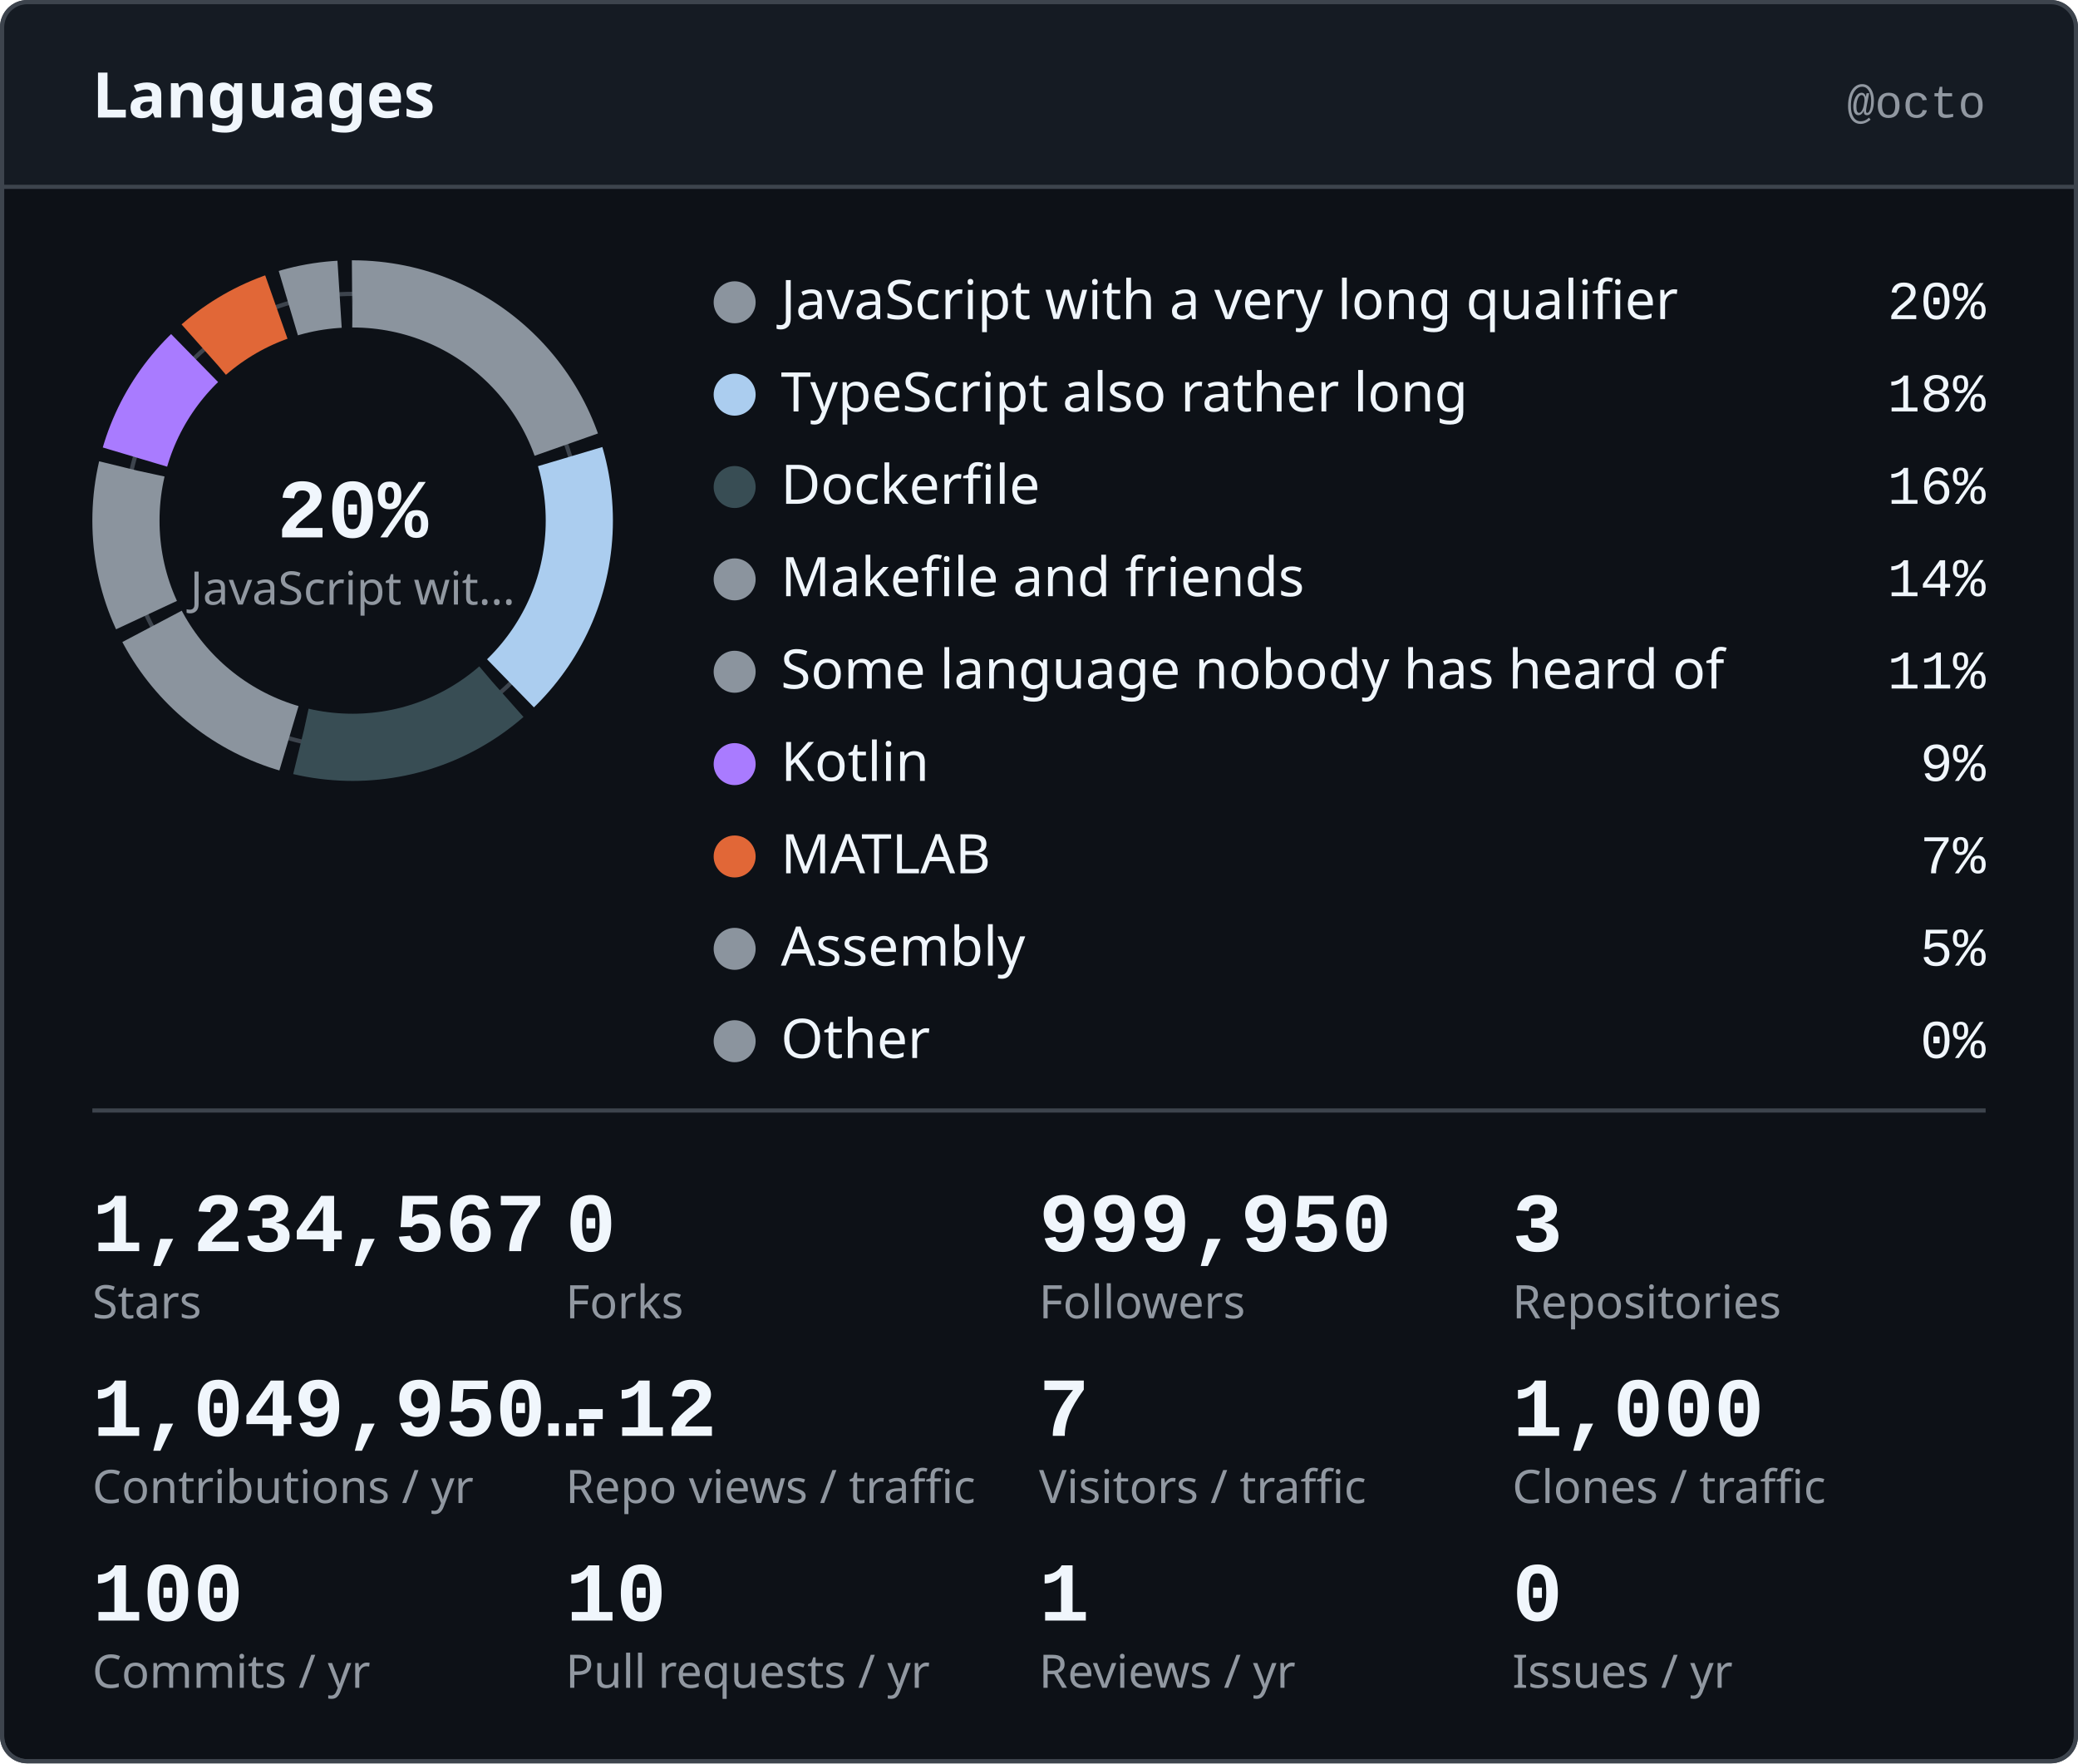
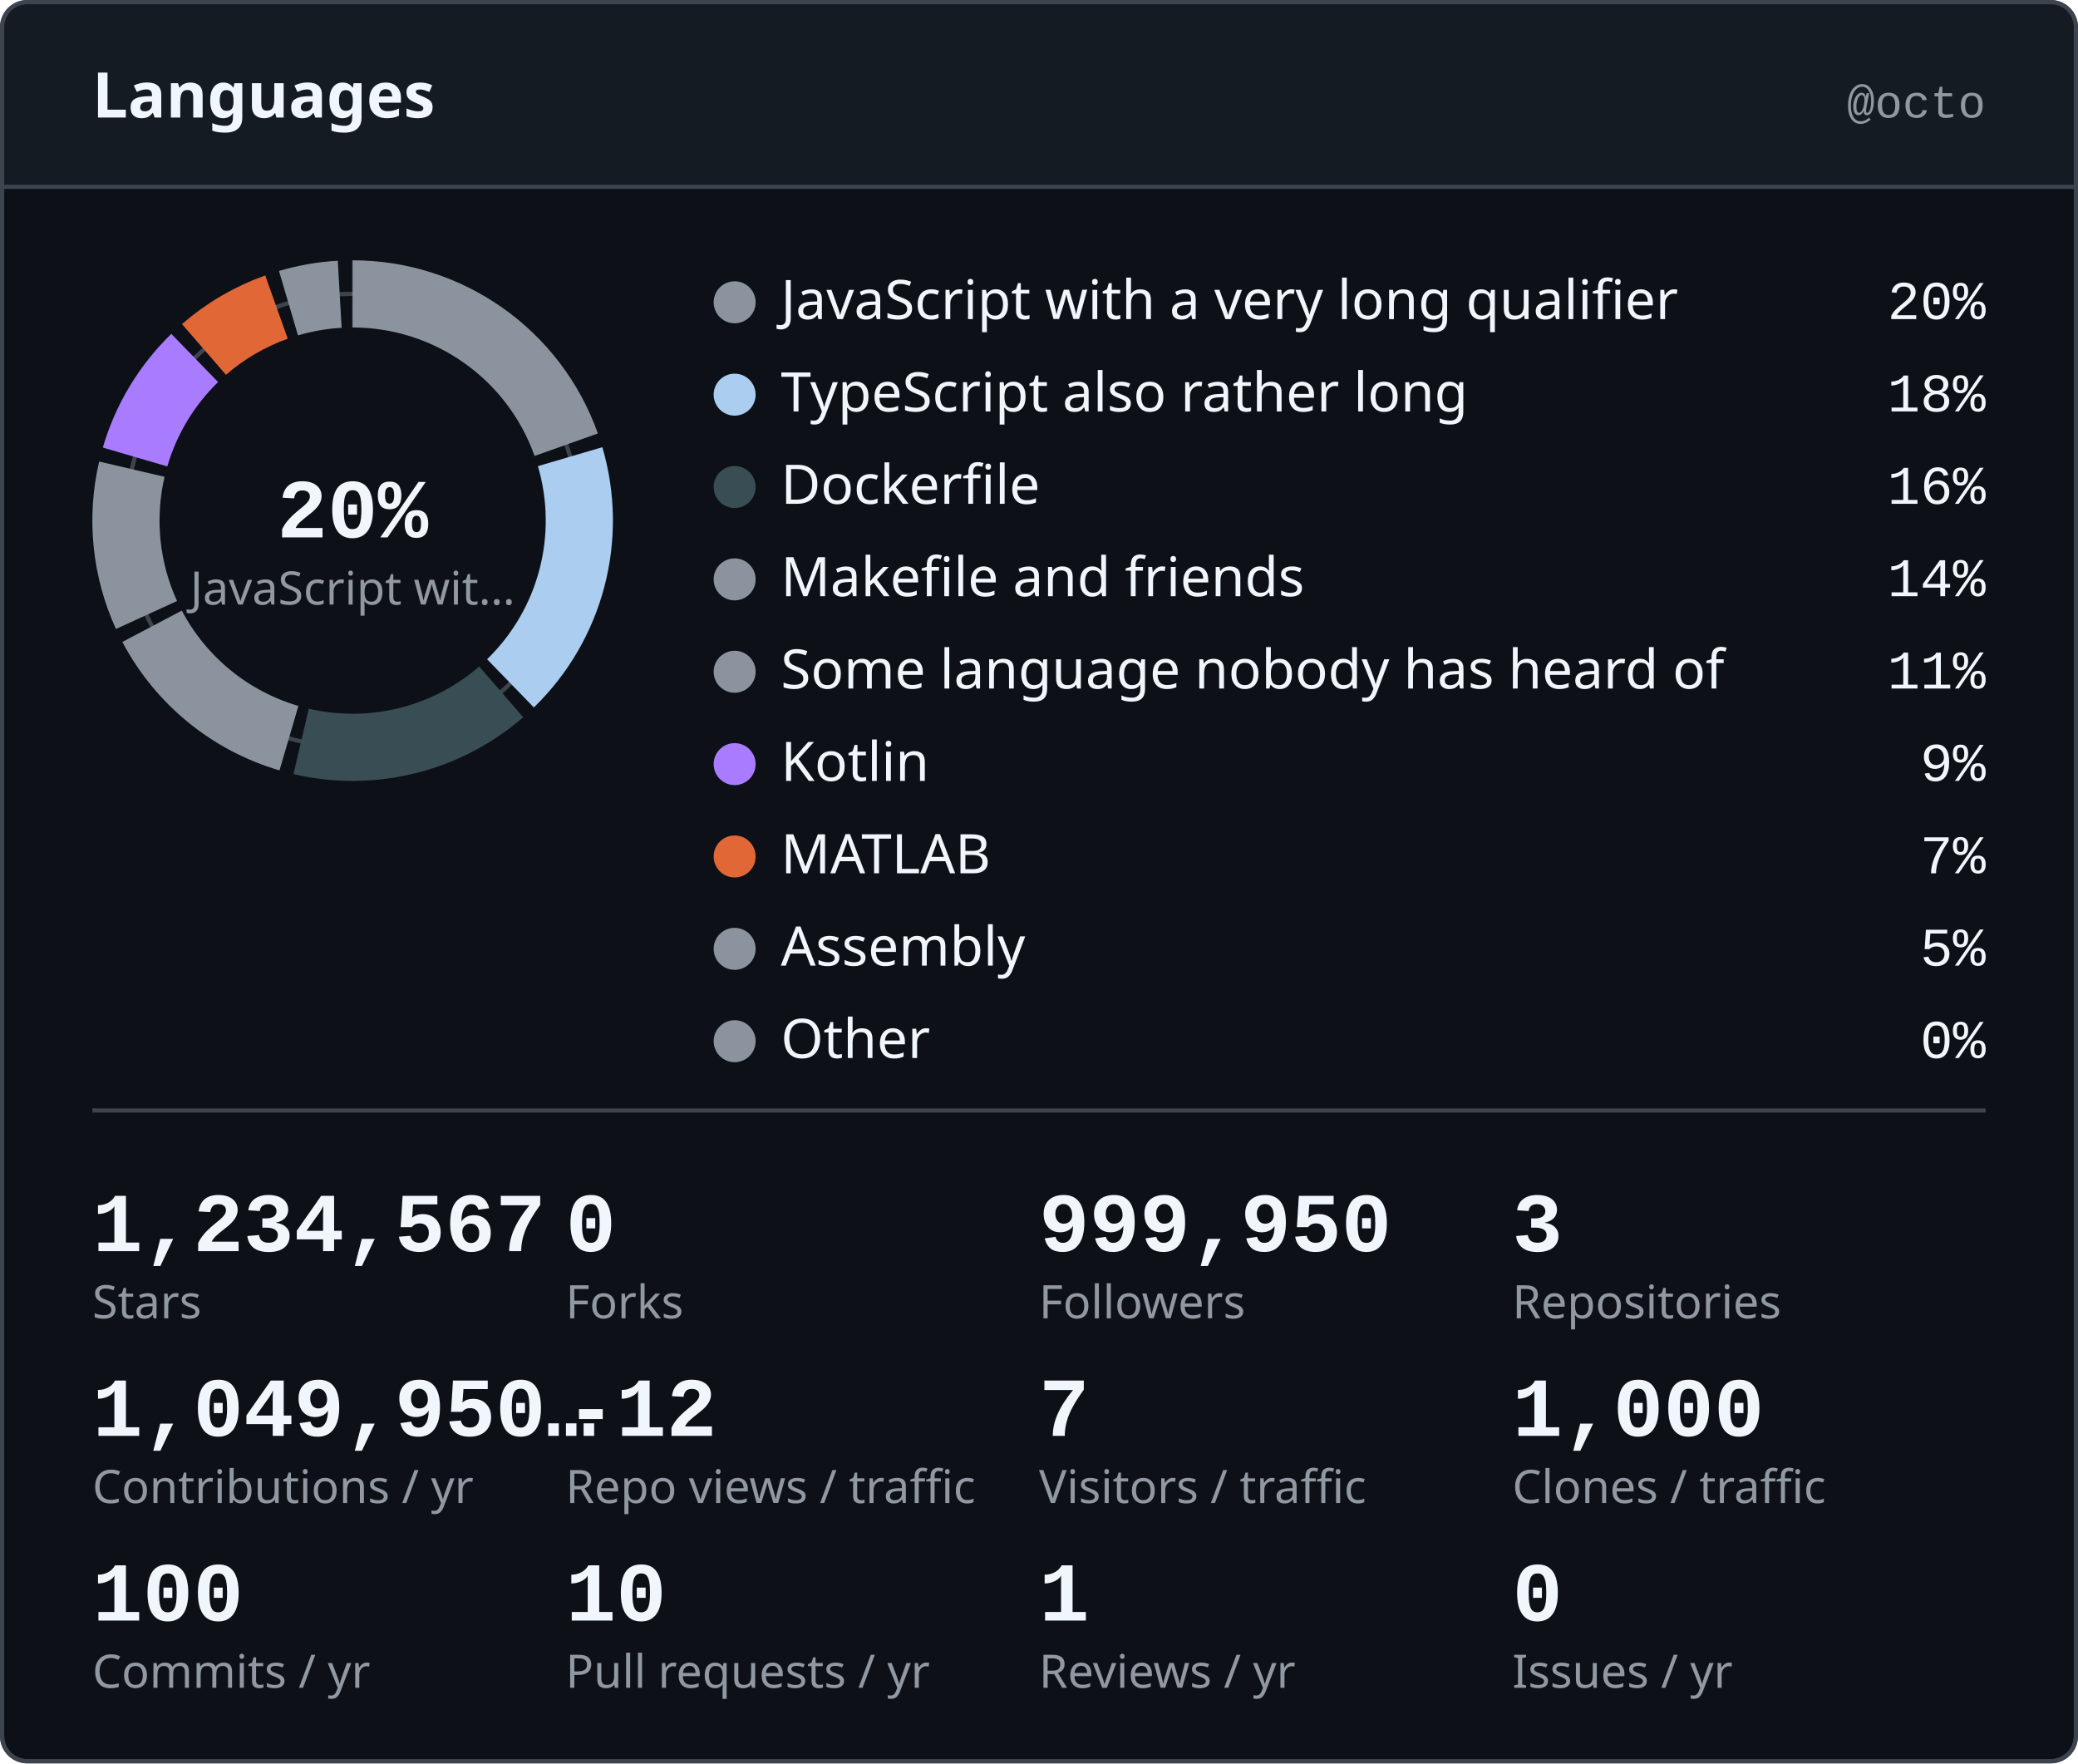
<svg xmlns="http://www.w3.org/2000/svg" width="495" height="420" viewBox="0 0 495 420" role="img" aria-labelledby="ghcTitle ghcDesc">
  <style>
.bg{fill:#0d1117;stroke:#3d444d}
.panel{fill:#151b23}
.t,.v,.big{fill:#f0f6fc}
.d,.l,.h,.s{fill:#9198a1}
.n,.c{fill:#f0f6fc}
.star,.pill-v{fill:#4493f8}
.on-accent{fill:#0d1117}
.line{stroke:#4493f8}
.area{fill:#4493f8}
.axis,.edge{stroke:#3d444d}
.track{fill:#3d444d}
.ok{fill:#3fb950}
.fg{fill:#f0f6fc}
.h0{fill:#151b23}.h1{fill:#033a16}.h2{fill:#196c2e}.h3{fill:#2ea043}.h4{fill:#56d364}
text{font-family:-apple-system,BlinkMacSystemFont,'Segoe UI','Noto Sans',Helvetica,Arial,sans-serif}
.mono{font-family:ui-monospace,SFMono-Regular,'SF Mono',Menlo,Consolas,'Liberation Mono',monospace}
.t{font-size:15px;font-weight:600}
.d{font-size:11px}
.v{font-size:22px;font-weight:600;font-family:ui-monospace,SFMono-Regular,'SF Mono',Menlo,Consolas,'Liberation Mono',monospace}
.big{font-size:20px;font-weight:600;font-family:ui-monospace,SFMono-Regular,'SF Mono',Menlo,Consolas,'Liberation Mono',monospace}
.l{font-size:11px}
.h{font-size:14px;font-weight:600}
.n{font-size:13px}
.s{font-size:11px}
.c{font-size:13px;font-weight:500;font-family:ui-monospace,SFMono-Regular,'SF Mono',Menlo,Consolas,'Liberation Mono',monospace}
.line{fill:none;stroke-width:2;stroke-linecap:round;stroke-linejoin:round}
.area{fill-opacity:0.12;stroke:none}
.axis{stroke-width:1}
.edge{fill:none;stroke-width:1}
+ .m0{animation:m0 1.85s linear 1}
+ @keyframes m0{0%{stroke-dasharray:1;stroke-dashoffset:1}15.48%,100%{stroke-dasharray:1;stroke-dashoffset:0}}
+ .m1{animation:m1 1.85s linear 1}
+ @keyframes m1{0%,15.48%{stroke-dasharray:1;stroke-dashoffset:1}29.24%,100%{stroke-dasharray:1;stroke-dashoffset:0}}
+ .m2{animation:m2 1.85s linear 1}
+ @keyframes m2{0%,29.24%{stroke-dasharray:1;stroke-dashoffset:1}41.28%,100%{stroke-dasharray:1;stroke-dashoffset:0}}
+ .m3{animation:m3 1.85s linear 1}
+ @keyframes m3{0%,41.28%{stroke-dasharray:1;stroke-dashoffset:1}51.59%,100%{stroke-dasharray:1;stroke-dashoffset:0}}
+ .m4{animation:m4 1.85s linear 1}
+ @keyframes m4{0%,51.59%{stroke-dasharray:1;stroke-dashoffset:1}60.19%,100%{stroke-dasharray:1;stroke-dashoffset:0}}
+ .m5{animation:m5 1.85s linear 1}
+ @keyframes m5{0%,60.19%{stroke-dasharray:1;stroke-dashoffset:1}67.07%,100%{stroke-dasharray:1;stroke-dashoffset:0}}
+ .m6{animation:m6 1.85s linear 1}
+ @keyframes m6{0%,67.07%{stroke-dasharray:1;stroke-dashoffset:1}72.23%,100%{stroke-dasharray:1;stroke-dashoffset:0}}
+ .m7{animation:m7 1.85s linear 1}
+ @keyframes m7{0%,72.23%{stroke-dasharray:1;stroke-dashoffset:1}75.67%,100%{stroke-dasharray:1;stroke-dashoffset:0}}
+ .m8{animation:m8 1.85s linear 1}
+ @keyframes m8{0%,75.67%{stroke-dasharray:1;stroke-dashoffset:1}78.37%,100%{stroke-dasharray:1;stroke-dashoffset:0}}
+ .m9{animation:m9 1.85s ease-out 1}
+ @keyframes m9{0%,78.37%{opacity:0}100%{opacity:1}}
+ @media (prefers-reduced-motion:reduce){.m0,.m1,.m2,.m3,.m4,.m5,.m6,.m7,.m8,.m9{animation:none}}
</style>
  <rect class="bg" x="0.5" y="0.5" width="494" height="419" rx="6" />
  <path class="panel" d="M0.5,44 V6.5 A6,6 0 0 1 6.5,0.5 H488.5 A6,6 0 0 1 494.5,6.5 V44 Z" />
  <line class="axis" x1="0.5" y1="44.5" x2="494.5" y2="44.5" />
  <rect class="edge" x="0.5" y="0.5" width="494" height="419" rx="6" />
  <text class="t" x="22" y="28" text-anchor="start">Languages</text>
  <text class="d mono" x="473" y="28" text-anchor="end">@octo</text>
  <circle class="edge" cx="84" cy="124" r="54" stroke-width="16" />
-   <circle cx="84" cy="124" r="54" fill="none" stroke="#8b949e" stroke-width="16" stroke-dasharray="66.38 272.91" stroke-dashoffset="-0" transform="rotate(-90 84 124)" />
-   <circle cx="84" cy="124" r="54" fill="none" stroke="#abcdef" stroke-width="16" stroke-dasharray="58.68 280.62" stroke-dashoffset="-69.38" transform="rotate(-90 84 124)" />
-   <circle cx="84" cy="124" r="54" fill="none" stroke="#384d54" stroke-width="16" stroke-dasharray="50.97 288.33" stroke-dashoffset="-131.06" transform="rotate(-90 84 124)" />
-   <circle cx="84" cy="124" r="54" fill="none" stroke="#8b949e" stroke-width="16" stroke-dasharray="43.26 296.04" stroke-dashoffset="-185.03" transform="rotate(-90 84 124)" />
-   <circle cx="84" cy="124" r="54" fill="none" stroke="#8b949e" stroke-width="16" stroke-dasharray="35.55 303.74" stroke-dashoffset="-231.28" transform="rotate(-90 84 124)" />
-   <circle cx="84" cy="124" r="54" fill="none" stroke="#a97bff" stroke-width="16" stroke-dasharray="27.84 311.45" stroke-dashoffset="-269.83" transform="rotate(-90 84 124)" />
-   <circle cx="84" cy="124" r="54" fill="none" stroke="#e16737" stroke-width="16" stroke-dasharray="20.13 319.16" stroke-dashoffset="-300.67" transform="rotate(-90 84 124)" />
-   <circle cx="84" cy="124" r="54" fill="none" stroke="#8b949e" stroke-width="16" stroke-dasharray="12.42 326.87" stroke-dashoffset="-323.8" transform="rotate(-90 84 124)" />
-   <circle cx="84" cy="124" r="54" fill="none" stroke="#8b949e" stroke-width="16" stroke-dasharray="0.08 339.21" stroke-dashoffset="-339.21" transform="rotate(-90 84 124)" />
+   <path class="m0" pathLength="1" d="M84,70 A54,54 0 0 1 134.88,105.92" fill="none" stroke="#8b949e" stroke-width="16" />
+   <path class="m1" pathLength="1" d="M135.81,108.77 A54,54 0 0 1 121.6,162.76" fill="none" stroke="#abcdef" stroke-width="16" />
+   <path class="m2" pathLength="1" d="M119.39,164.79 A54,54 0 0 1 71.73,176.59" fill="none" stroke="#384d54" stroke-width="16" />
+   <path class="m3" pathLength="1" d="M68.83,175.82 A54,54 0 0 1 36.23,149.17" fill="none" stroke="#8b949e" stroke-width="16" />
+   <path class="m4" pathLength="1" d="M34.9,146.48 A54,54 0 0 1 31.41,111.75" fill="none" stroke="#8b949e" stroke-width="16" />
+   <path class="m5" pathLength="1" d="M32.17,108.85 A54,54 0 0 1 46.38,85.26" fill="none" stroke="#a97bff" stroke-width="16" />
+   <path class="m6" pathLength="1" d="M48.59,83.23 A54,54 0 0 1 65.86,73.14" fill="none" stroke="#e16737" stroke-width="16" />
+   <path class="m7" pathLength="1" d="M68.72,72.21 A54,54 0 0 1 80.92,70.09" fill="none" stroke="#8b949e" stroke-width="16" />
+   <path class="m8" pathLength="1" d="M83.92,70 A54,54 0 0 1 84,70" fill="none" stroke="#8b949e" stroke-width="16" />
  <text class="big t" x="84" y="128" text-anchor="middle">20%</text>
  <text class="s" x="84" y="144" text-anchor="middle">JavaScript wit…</text>
-   <circle cx="175" cy="72" r="5" fill="#8b949e" />
-   <text class="n" x="186" y="76" text-anchor="start">JavaScript with a very long qualifier</text>
-   <text class="c" x="473" y="76" text-anchor="end">20%</text>
-   <circle cx="175" cy="94" r="5" fill="#abcdef" />
-   <text class="n" x="186" y="98" text-anchor="start">TypeScript also rather long</text>
-   <text class="c" x="473" y="98" text-anchor="end">18%</text>
-   <circle cx="175" cy="116" r="5" fill="#384d54" />
-   <text class="n" x="186" y="120" text-anchor="start">Dockerfile</text>
-   <text class="c" x="473" y="120" text-anchor="end">16%</text>
-   <circle cx="175" cy="138" r="5" fill="#8b949e" />
-   <text class="n" x="186" y="142" text-anchor="start">Makefile and friends</text>
-   <text class="c" x="473" y="142" text-anchor="end">14%</text>
-   <circle cx="175" cy="160" r="5" fill="#8b949e" />
-   <text class="n" x="186" y="164" text-anchor="start">Some language nobody has heard of</text>
-   <text class="c" x="473" y="164" text-anchor="end">11%</text>
-   <circle cx="175" cy="182" r="5" fill="#a97bff" />
-   <text class="n" x="186" y="186" text-anchor="start">Kotlin</text>
-   <text class="c" x="473" y="186" text-anchor="end">9%</text>
-   <circle cx="175" cy="204" r="5" fill="#e16737" />
-   <text class="n" x="186" y="208" text-anchor="start">MATLAB</text>
-   <text class="c" x="473" y="208" text-anchor="end">7%</text>
-   <circle cx="175" cy="226" r="5" fill="#8b949e" />
-   <text class="n" x="186" y="230" text-anchor="start">Assembly</text>
-   <text class="c" x="473" y="230" text-anchor="end">5%</text>
-   <circle cx="175" cy="248" r="5" fill="#8b949e" />
-   <text class="n" x="186" y="252" text-anchor="start">Other</text>
-   <text class="c" x="473" y="252" text-anchor="end">0%</text>
+   <circle class="m9" cx="175" cy="72" r="5" fill="#8b949e" />
+   <text class="n m9" x="186" y="76" text-anchor="start">JavaScript with a very long qualifier</text>
+   <text class="c m9" x="473" y="76" text-anchor="end">20%</text>
+   <circle class="m9" cx="175" cy="94" r="5" fill="#abcdef" />
+   <text class="n m9" x="186" y="98" text-anchor="start">TypeScript also rather long</text>
+   <text class="c m9" x="473" y="98" text-anchor="end">18%</text>
+   <circle class="m9" cx="175" cy="116" r="5" fill="#384d54" />
+   <text class="n m9" x="186" y="120" text-anchor="start">Dockerfile</text>
+   <text class="c m9" x="473" y="120" text-anchor="end">16%</text>
+   <circle class="m9" cx="175" cy="138" r="5" fill="#8b949e" />
+   <text class="n m9" x="186" y="142" text-anchor="start">Makefile and friends</text>
+   <text class="c m9" x="473" y="142" text-anchor="end">14%</text>
+   <circle class="m9" cx="175" cy="160" r="5" fill="#8b949e" />
+   <text class="n m9" x="186" y="164" text-anchor="start">Some language nobody has heard of</text>
+   <text class="c m9" x="473" y="164" text-anchor="end">11%</text>
+   <circle class="m9" cx="175" cy="182" r="5" fill="#a97bff" />
+   <text class="n m9" x="186" y="186" text-anchor="start">Kotlin</text>
+   <text class="c m9" x="473" y="186" text-anchor="end">9%</text>
+   <circle class="m9" cx="175" cy="204" r="5" fill="#e16737" />
+   <text class="n m9" x="186" y="208" text-anchor="start">MATLAB</text>
+   <text class="c m9" x="473" y="208" text-anchor="end">7%</text>
+   <circle class="m9" cx="175" cy="226" r="5" fill="#8b949e" />
+   <text class="n m9" x="186" y="230" text-anchor="start">Assembly</text>
+   <text class="c m9" x="473" y="230" text-anchor="end">5%</text>
+   <circle class="m9" cx="175" cy="248" r="5" fill="#8b949e" />
+   <text class="n m9" x="186" y="252" text-anchor="start">Other</text>
+   <text class="c m9" x="473" y="252" text-anchor="end">0%</text>
  <line class="axis" x1="22" y1="264.5" x2="473" y2="264.5" />
  <text class="big" x="22" y="298" text-anchor="start">1,234,567</text>
  <text class="l" x="22" y="314" text-anchor="start">Stars</text>
  <text class="big" x="134.75" y="298" text-anchor="start">0</text>
  <text class="l" x="134.75" y="314" text-anchor="start">Forks</text>
  <text class="big" x="247.5" y="298" text-anchor="start">999,950</text>
  <text class="l" x="247.5" y="314" text-anchor="start">Followers</text>
  <text class="big" x="360.25" y="298" text-anchor="start">3</text>
  <text class="l" x="360.25" y="314" text-anchor="start">Repositories</text>
  <text class="big" x="22" y="342" text-anchor="start">1,049,950…</text>
  <text class="l" x="22" y="358" text-anchor="start">Contributions / yr</text>
  <text class="big" x="134.75" y="342" text-anchor="start">-12</text>
  <text class="l" x="134.75" y="358" text-anchor="start">Repo views / traffic</text>
  <text class="big" x="247.5" y="342" text-anchor="start">7</text>
  <text class="l" x="247.5" y="358" text-anchor="start">Visitors / traffic</text>
  <text class="big" x="360.25" y="342" text-anchor="start">1,000</text>
  <text class="l" x="360.25" y="358" text-anchor="start">Clones / traffic</text>
  <text class="big" x="22" y="386" text-anchor="start">100</text>
  <text class="l" x="22" y="402" text-anchor="start">Commits / yr</text>
  <text class="big" x="134.75" y="386" text-anchor="start">10</text>
  <text class="l" x="134.75" y="402" text-anchor="start">Pull requests / yr</text>
  <text class="big" x="247.5" y="386" text-anchor="start">1</text>
  <text class="l" x="247.5" y="402" text-anchor="start">Reviews / yr</text>
  <text class="big" x="360.25" y="386" text-anchor="start">0</text>
  <text class="l" x="360.25" y="402" text-anchor="start">Issues / yr</text>
</svg>
